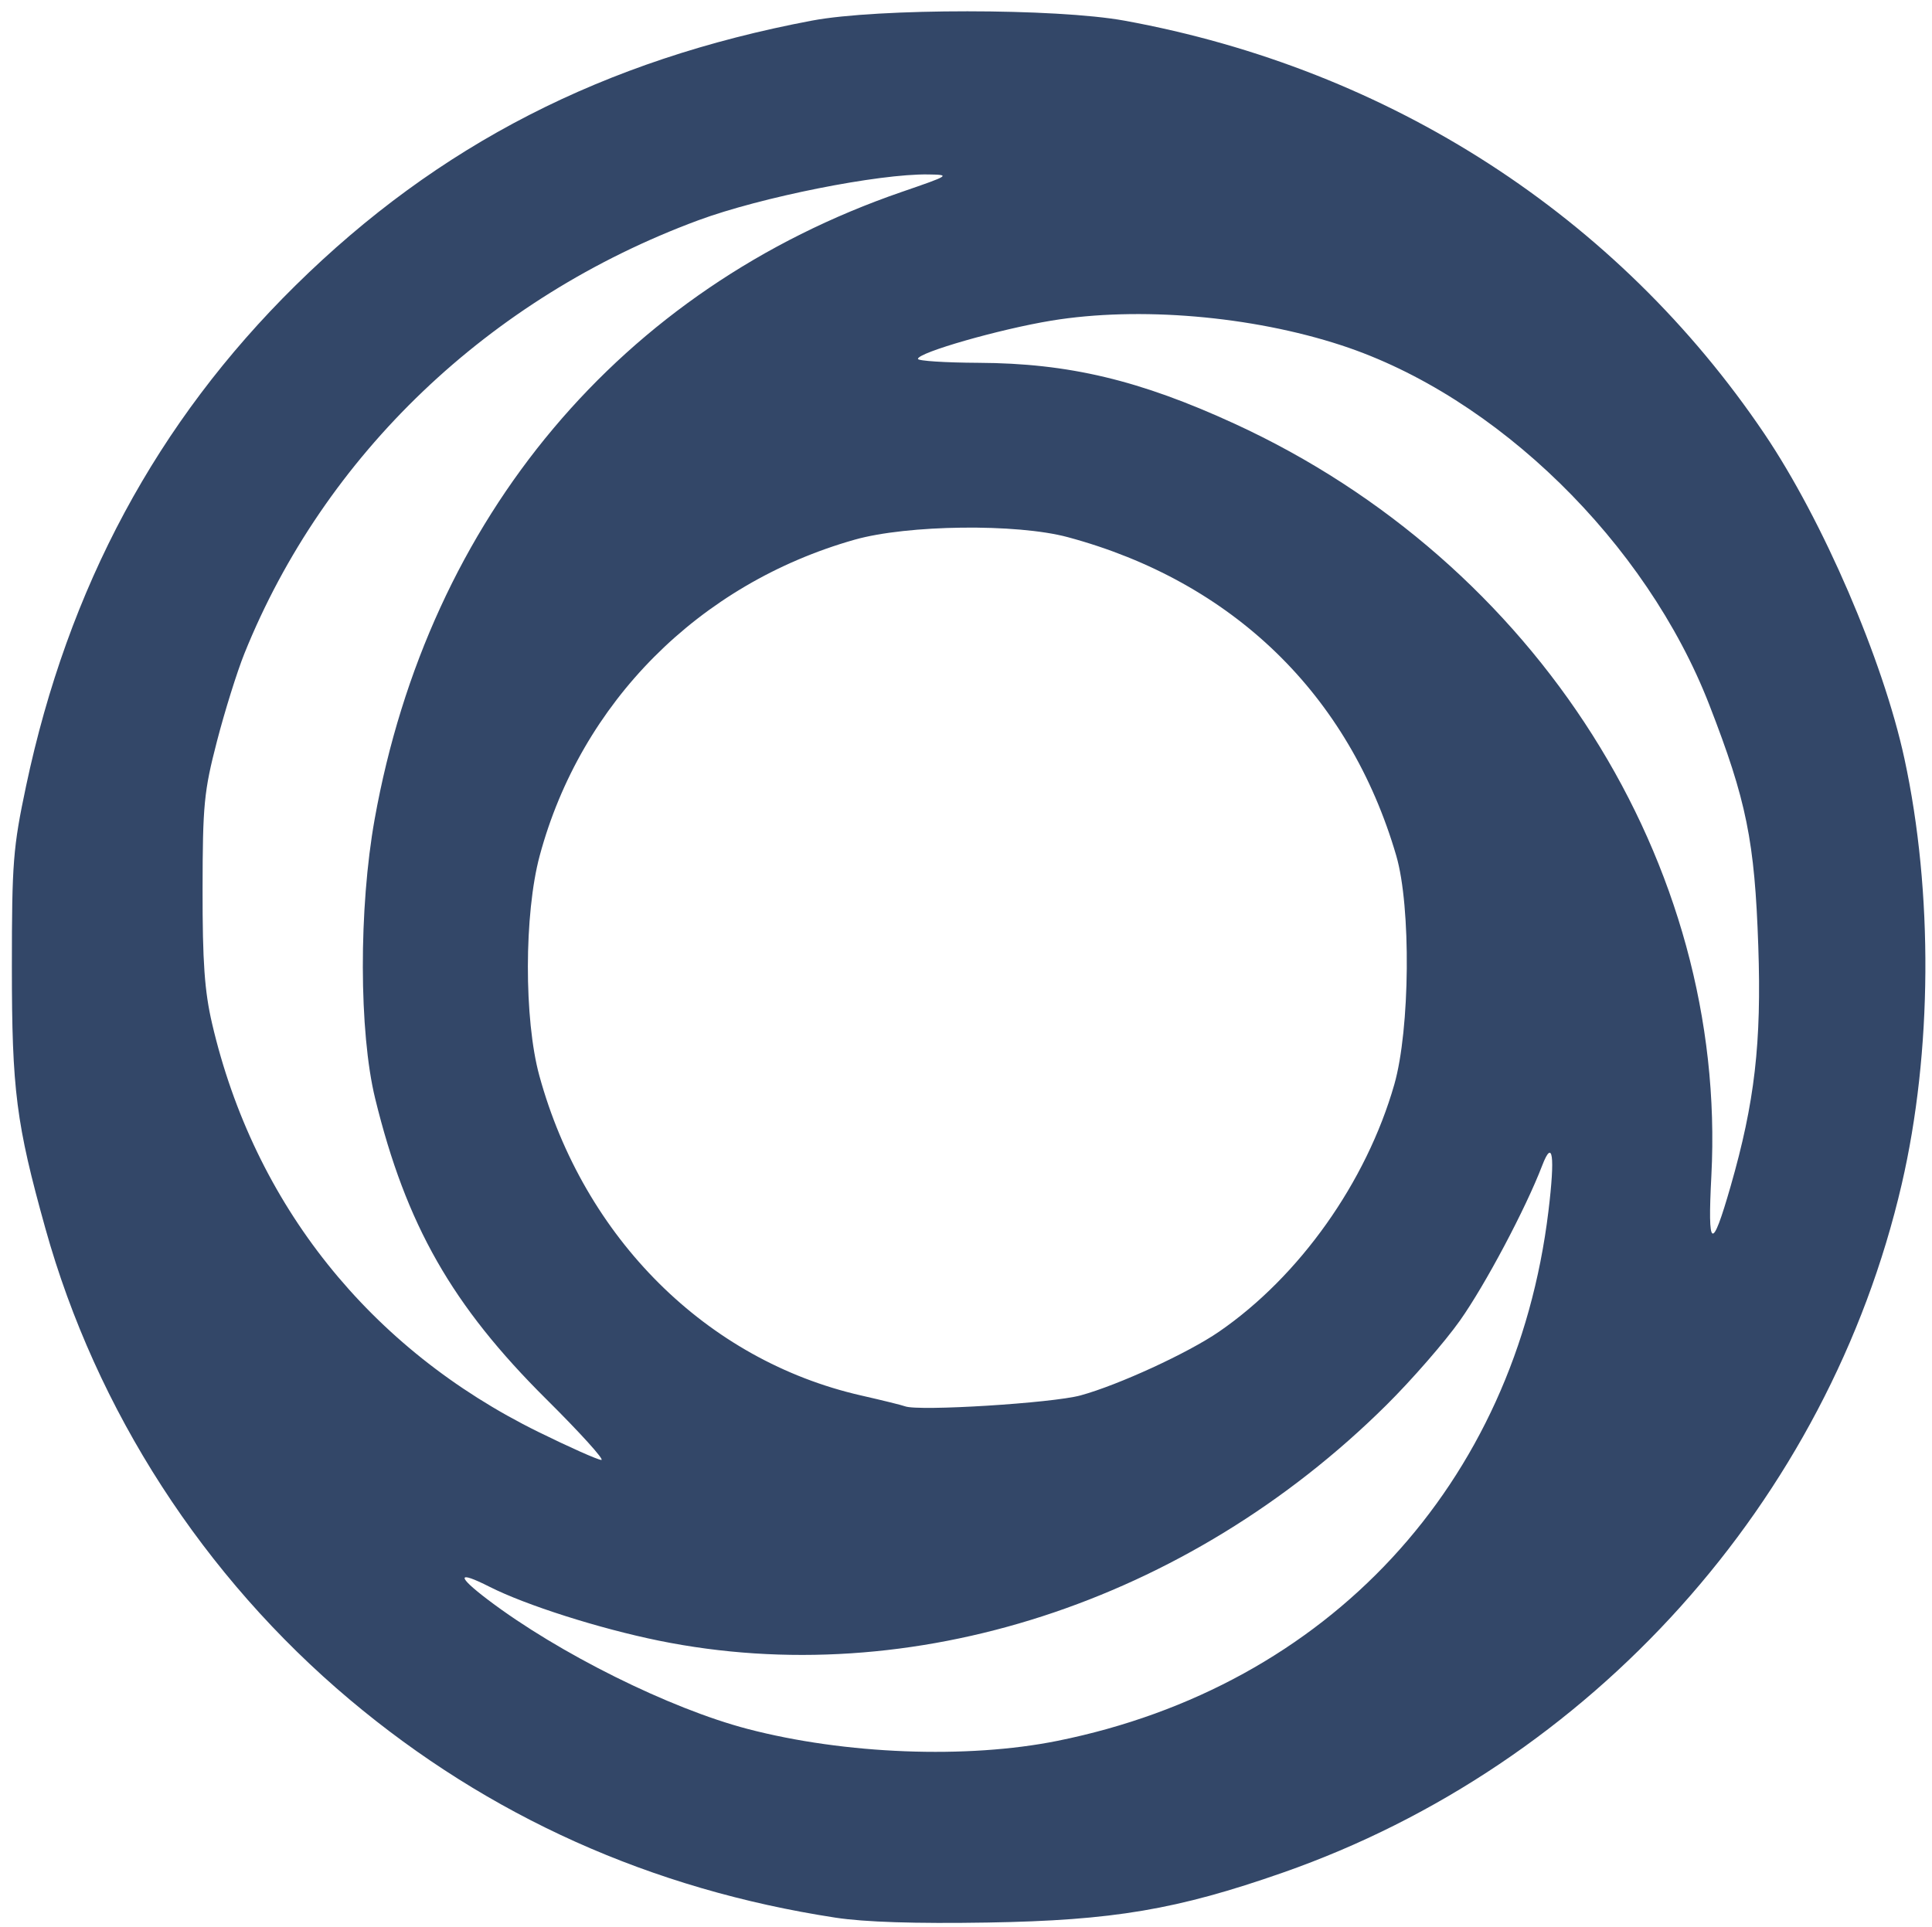
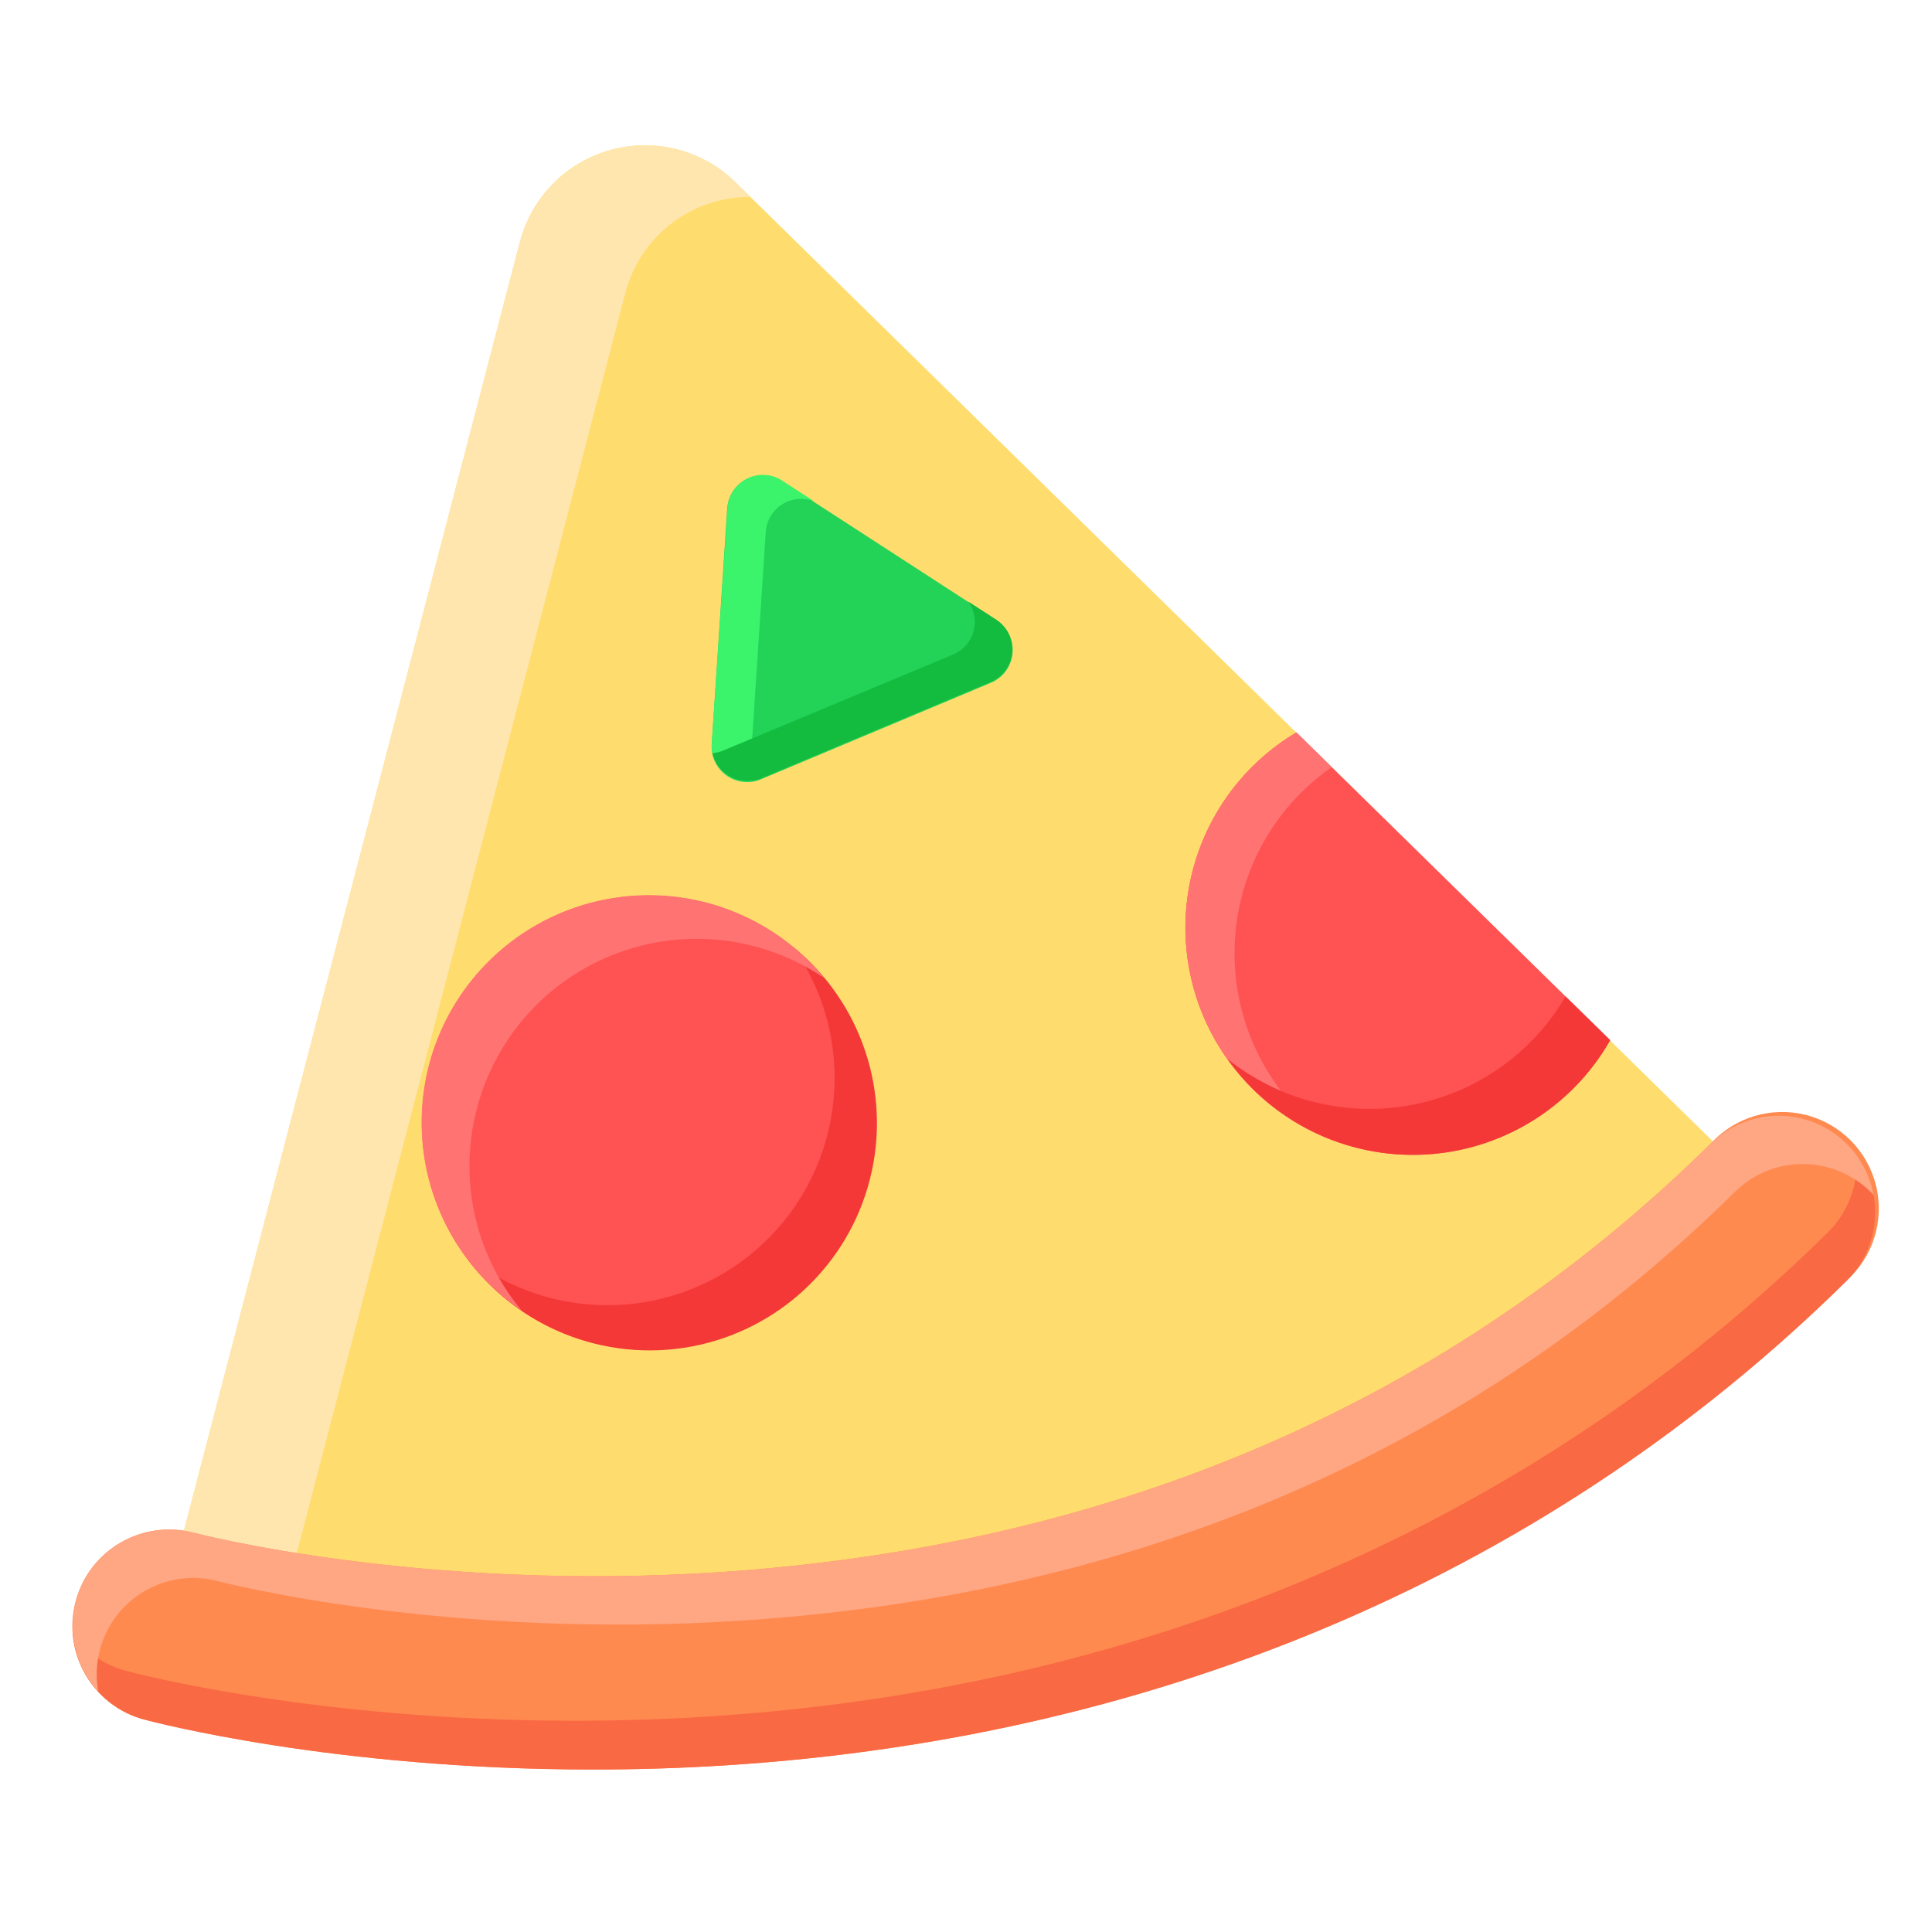
- <svg xmlns="http://www.w3.org/2000/svg" version="1.1" id="svg1" width="374" height="373" viewBox="0 0 374 373">
-   <g id="g1">
-     <path style="fill:#334768;fill-opacity:1" d="M 161.694,371.288 C 126.084,365.822 94.612,351.694 67.753,329.119 39.405,305.292 18.615,273.112 8.785,237.845 3.125,217.538 2.298,211.082 2.299,187.194 c 10e-4,-20.167 0.23,-23.083 2.747,-35 C 13.174,113.721 30.404,81.693 57.173,55.3 84.823,28.038 116.874,11.595 157.194,3.988 c 12.753,-2.406 47.29,-2.398 60.5,0.015 51.383,9.385 95.409,37.82 123.877,80.009 11.306,16.755 22.959,43.798 27.086,62.861 5.597,25.851 5.402,56.861 -0.519,82.407 -14.226,61.38 -60.084,112.403 -119.8,133.294 -20.477,7.164 -32.856,9.258 -57.145,9.666 -13.978,0.235 -23.842,-0.083 -29.5,-0.952 z m 43,-34.225 c 52.375,-10.56 88.638,-49.677 95.052,-102.532 1.309,-10.784 0.839,-14.205 -1.214,-8.843 -3.183,8.313 -11.016,23.077 -15.918,30.005 -2.919,4.125 -9.317,11.477 -14.218,16.338 -38.6,38.282 -92.01,55.582 -140.866,45.628 -11.523,-2.348 -25.757,-6.879 -32.766,-10.43 -6.325,-3.205 -6.442,-2.141 -0.278,2.535 13.631,10.339 35.155,21.045 50.241,24.991 18.823,4.923 42.482,5.833 59.966,2.308 z m -98.901,-66.119 c -18.29,-18.162 -27.191,-33.795 -33.168,-58.25 -3.144,-12.864 -3.188,-36.859 -0.1,-54.081 10.483,-58.46 47.718,-102.764 102.09,-121.472 9.293,-3.197 9.444,-3.298 5.079,-3.366 -9.598,-0.149 -32.416,4.4 -44.5,8.871 -40.522,14.995 -72.4,45.428 -87.889,83.907 -1.408,3.498 -3.8,11.148 -5.314,17 -2.504,9.672 -2.756,12.278 -2.776,28.64 -0.017,14.09 0.384,19.738 1.843,26 8.148,34.977 30.52,62.984 63.136,79.043 6.05,2.979 11.547,5.425 12.216,5.436 0.669,0.011 -4.109,-5.267 -10.617,-11.73 z m 103.401,-0.773 c 7.334,-2.01 20.784,-8.201 26.779,-12.325 15.591,-10.727 28.524,-28.966 33.936,-47.86 3.055,-10.665 3.262,-34.43 0.386,-44.291 -9.098,-31.201 -31.671,-53.097 -63.601,-61.694 -9.878,-2.66 -31.021,-2.406 -41.259,0.495 -30.091,8.526 -52.976,31.5 -60.964,61.2 -3.017,11.216 -3.049,31.68 -0.068,42.565 8.618,31.466 32.415,55.124 62.291,61.927 4.125,0.939 7.95,1.883 8.5,2.097 2.569,1.001 28.524,-0.612 34,-2.113 z m 125.82,-40.477 c 4.673,-16.256 5.999,-27.762 5.359,-46.49 -0.697,-20.397 -2.279,-28.189 -9.49,-46.752 -12.215,-31.443 -41.174,-59.751 -71.189,-69.586 -17.4,-5.702 -39.254,-7.564 -56.156,-4.786 -10.046,1.651 -25.845,6.18 -25.843,7.408 7.6e-4,0.389 5.288,0.73 11.75,0.76 17.447,0.079 31.176,3.348 49.568,11.802 58.475,26.879 95.422,85.186 92.275,145.623 -0.745,14.309 0.068,14.75 3.726,2.022 z" id="path1" />
-   </g>
+ <svg xmlns="http://www.w3.org/2000/svg" t="1708959241293" class="icon" viewBox="0 0 1024 1024" version="1.1" p-id="1698" width="200" height="200">
+   <path d="M89.6 841.574L275.558 128.256a68.506 68.506 0 0 1 114.278-31.642l563.507 552.96s-254.003 188.109-409.6 211.456-353.28 38.195-454.144-19.456z" fill="#FFDC6E" p-id="1699" />
+   <path d="M331.366 155.546a68.25 68.25 0 0 1 66.253-51.2l-7.782-7.68a68.506 68.506 0 0 0-114.278 31.642L89.6 841.574a247.45 247.45 0 0 0 56.986 22.733z" fill="#FFE6AE" p-id="1700" />
+   <path d="M314.419 937.882c-137.882 0-233.472-25.293-238.131-26.522a51.2 51.2 0 0 1 26.573-98.918c1.178 0.307 120.422 31.437 279.296 20.787C591.718 819.2 768 742.707 906.752 606.106a51.2 51.2 0 1 1 71.68 72.909c-155.187 153.037-360.397 241.766-593.408 256.614-24.371 1.587-48.077 2.253-70.605 2.253z" fill="#FF8A50" p-id="1701" />
+   <path d="M983.859 612.198a51.2 51.2 0 0 1-15.002 40.96c-155.238 153.037-360.397 241.766-593.408 256.614-24.576 1.587-48.282 2.253-70.81 2.253-137.882 0-233.523-25.242-238.131-26.522a50.842 50.842 0 0 1-27.802-18.995A51.2 51.2 0 0 0 76.288 911.36c4.659 1.229 100.25 26.522 238.131 26.522 22.528 0 46.08-0.666 70.81-2.253 233.011-14.848 438.221-103.578 593.408-256.614a51.2 51.2 0 0 0 5.222-66.816z" fill="#F96943" p-id="1702" />
+   <path d="M52.992 874.24a51.2 51.2 0 0 1 62.669-36.147c1.229 0.307 120.422 31.437 279.347 20.736 209.51-14.08 385.997-90.47 524.544-227.123a51.2 51.2 0 0 1 72.397 0.512l1.126 1.229a51.2 51.2 0 0 0-86.323-27.341C768 742.707 591.718 819.2 382.157 833.229c-158.72 10.65-278.118-20.48-279.296-20.787a51.2 51.2 0 0 0-50.739 84.224 50.534 50.534 0 0 1 0.87-22.426z" fill="#FFA683" p-id="1703" />
+   <path d="M344.013 595.046m-120.422 0a120.422 120.422 0 1 0 240.845 0 120.422 120.422 0 1 0-240.845 0Z" fill="#FF5252" p-id="1704" />
+   <path d="M420.198 501.76a120.422 120.422 0 0 1-174.08 163.174 120.422 120.422 0 1 0 174.08-163.174z" fill="#F43838" p-id="1705" />
+   <path d="M248.832 618.035a120.422 120.422 0 0 1 188.058-99.635A120.422 120.422 0 1 0 276.48 694.682a119.808 119.808 0 0 1-27.648-76.646z" fill="#FF7373" p-id="1706" />
+   <path d="M748.8 612.096a120.32 120.32 0 0 0 104.602-60.774L687.104 388.198a120.422 120.422 0 0 0 61.696 223.898z" fill="#FF5252" p-id="1707" />
+   <path d="M654.336 505.242a120.115 120.115 0 0 1 51.507-98.662l-18.739-18.381a120.422 120.422 0 0 0 19.456 216.269 120.269 120.269 0 0 1-52.224-99.226z" fill="#FF7373" p-id="1708" />
+   <path d="M829.798 528.128a120.32 120.32 0 0 1-179.2 33.126 120.371 120.371 0 0 0 202.854-9.933z" fill="#F43838" p-id="1709" />
+   <path d="M377.242 394.24l8.192-124.723a18.739 18.739 0 0 1 28.928-14.541l113.869 73.83a18.79 18.79 0 0 1-3.021 33.075l-122.01 51.2A18.79 18.79 0 0 1 377.242 394.24z" fill="#22D358" p-id="1710" />
+   <path d="M397.67 406.733l8.192-124.774a18.79 18.79 0 0 1 25.6-16.282l-16.896-10.957a18.739 18.739 0 0 0-28.928 14.541L377.242 394.24a18.79 18.79 0 0 0 21.35 19.814 18.79 18.79 0 0 1-0.922-7.322z" fill="#3BF46B" p-id="1711" />
+   <path d="M528.23 328.55l-14.899-9.626a18.739 18.739 0 0 1-8.192 28.006l-122.01 50.944a19.814 19.814 0 0 1-5.53 1.331 18.79 18.79 0 0 0 25.6 13.363l122.01-51.2a18.79 18.79 0 0 0 3.021-32.819z" fill="#13BC3F" p-id="1712" />
</svg>
